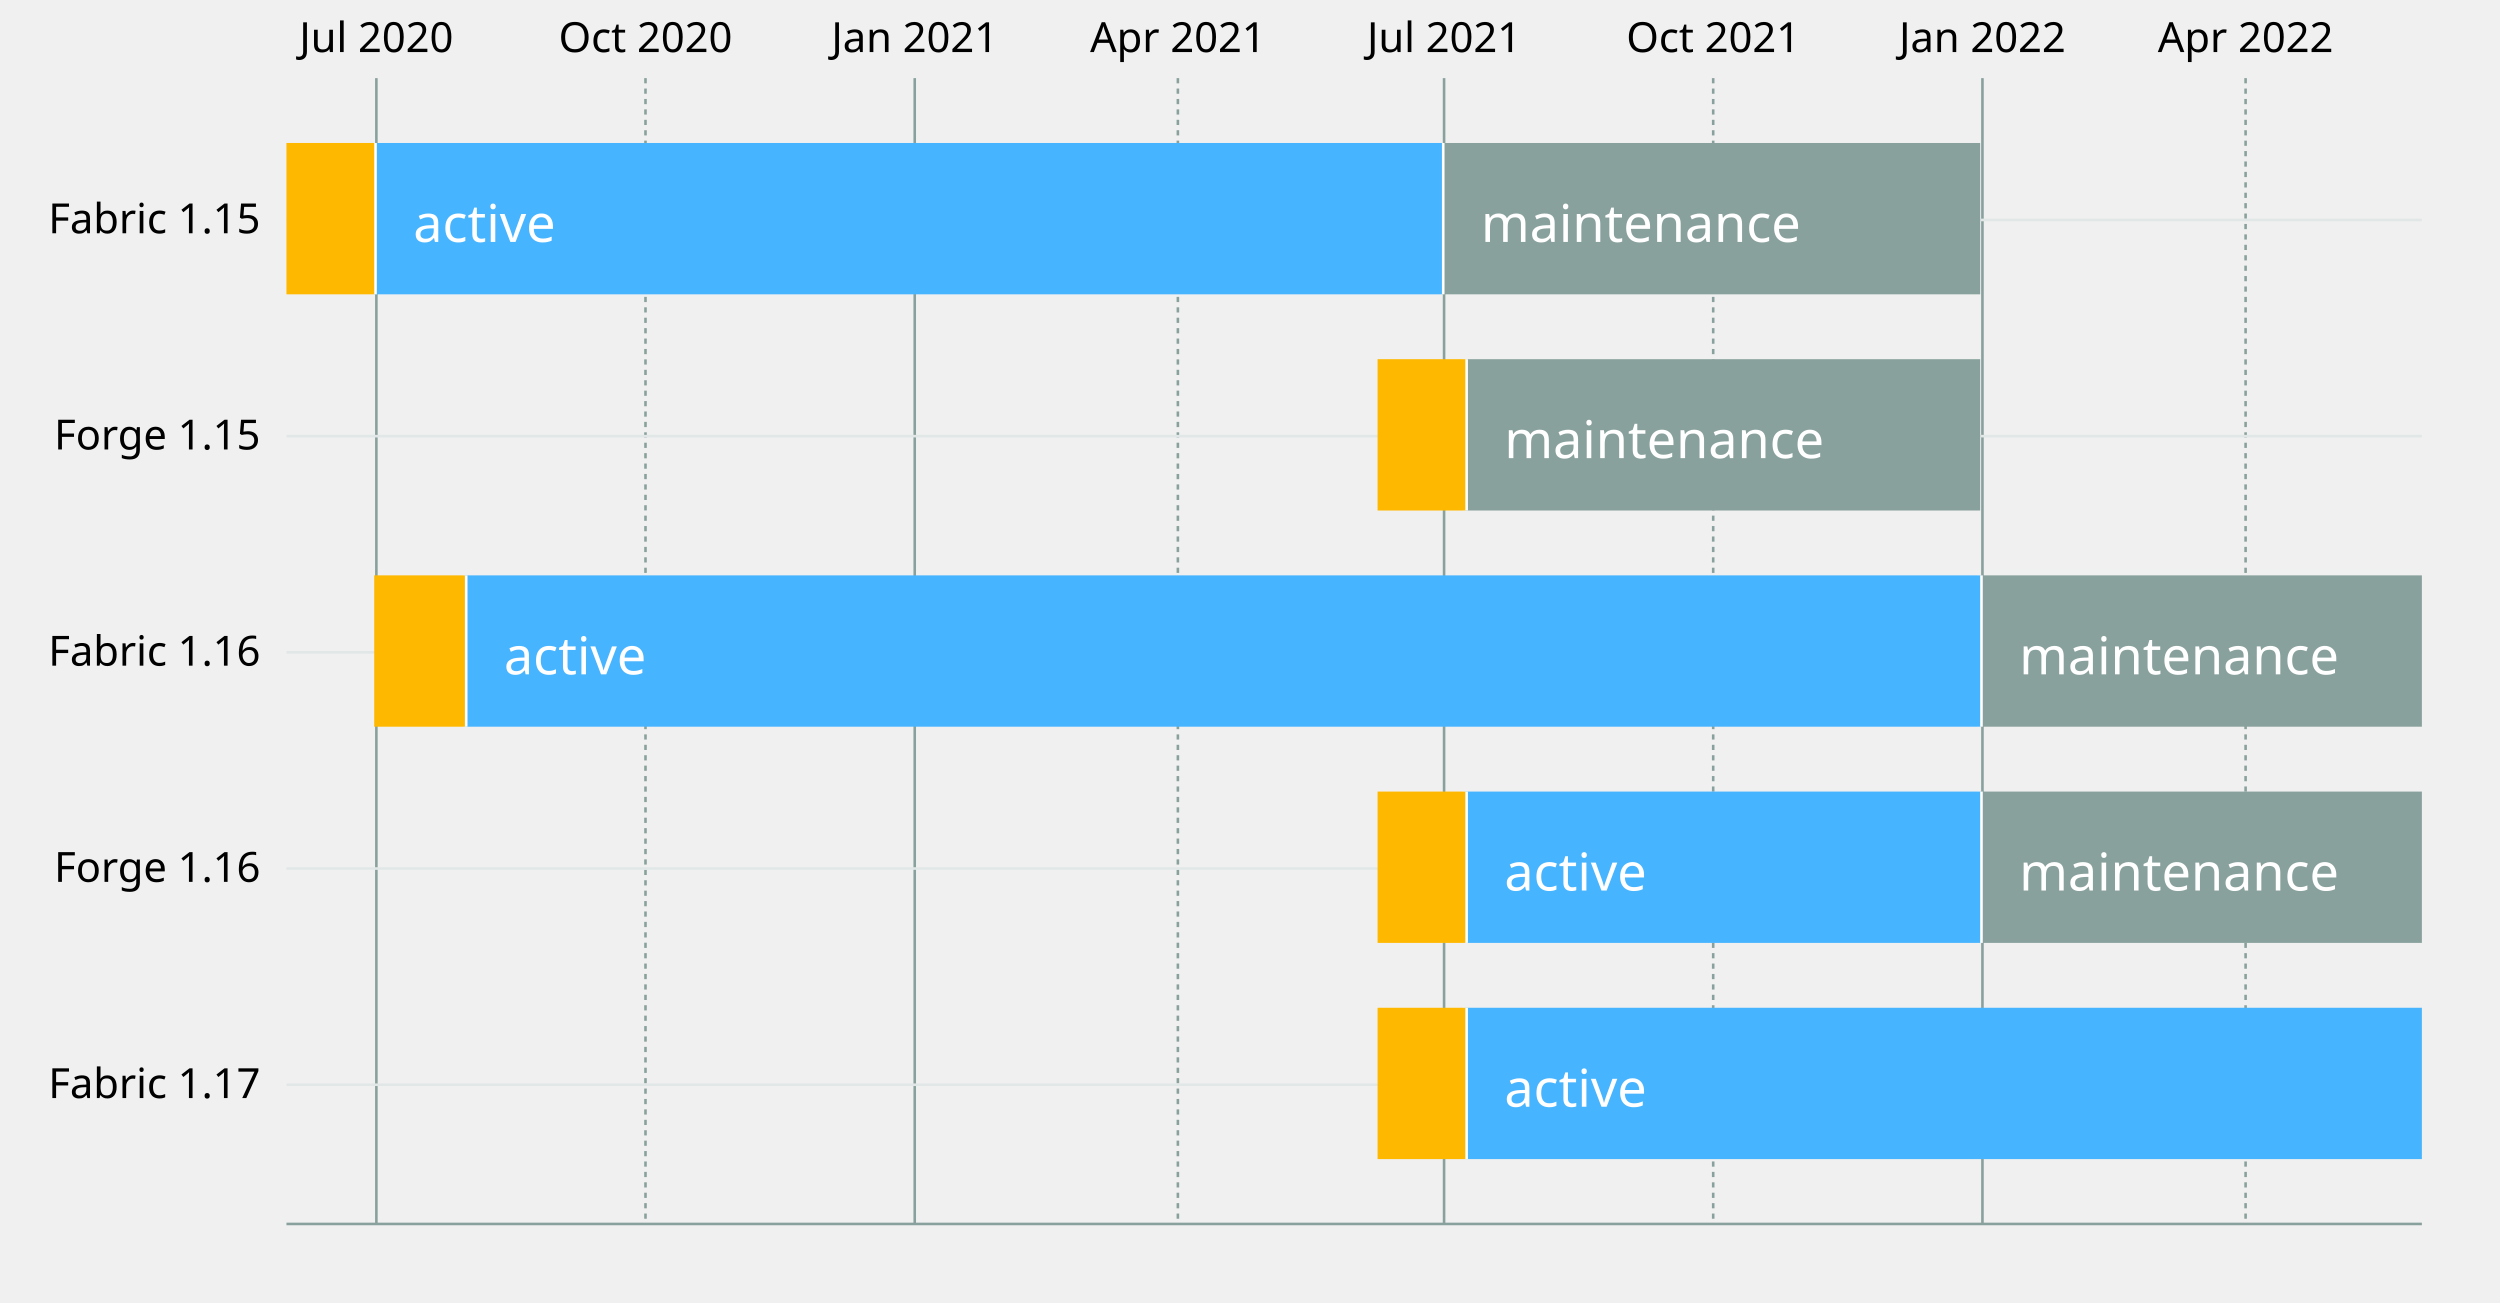
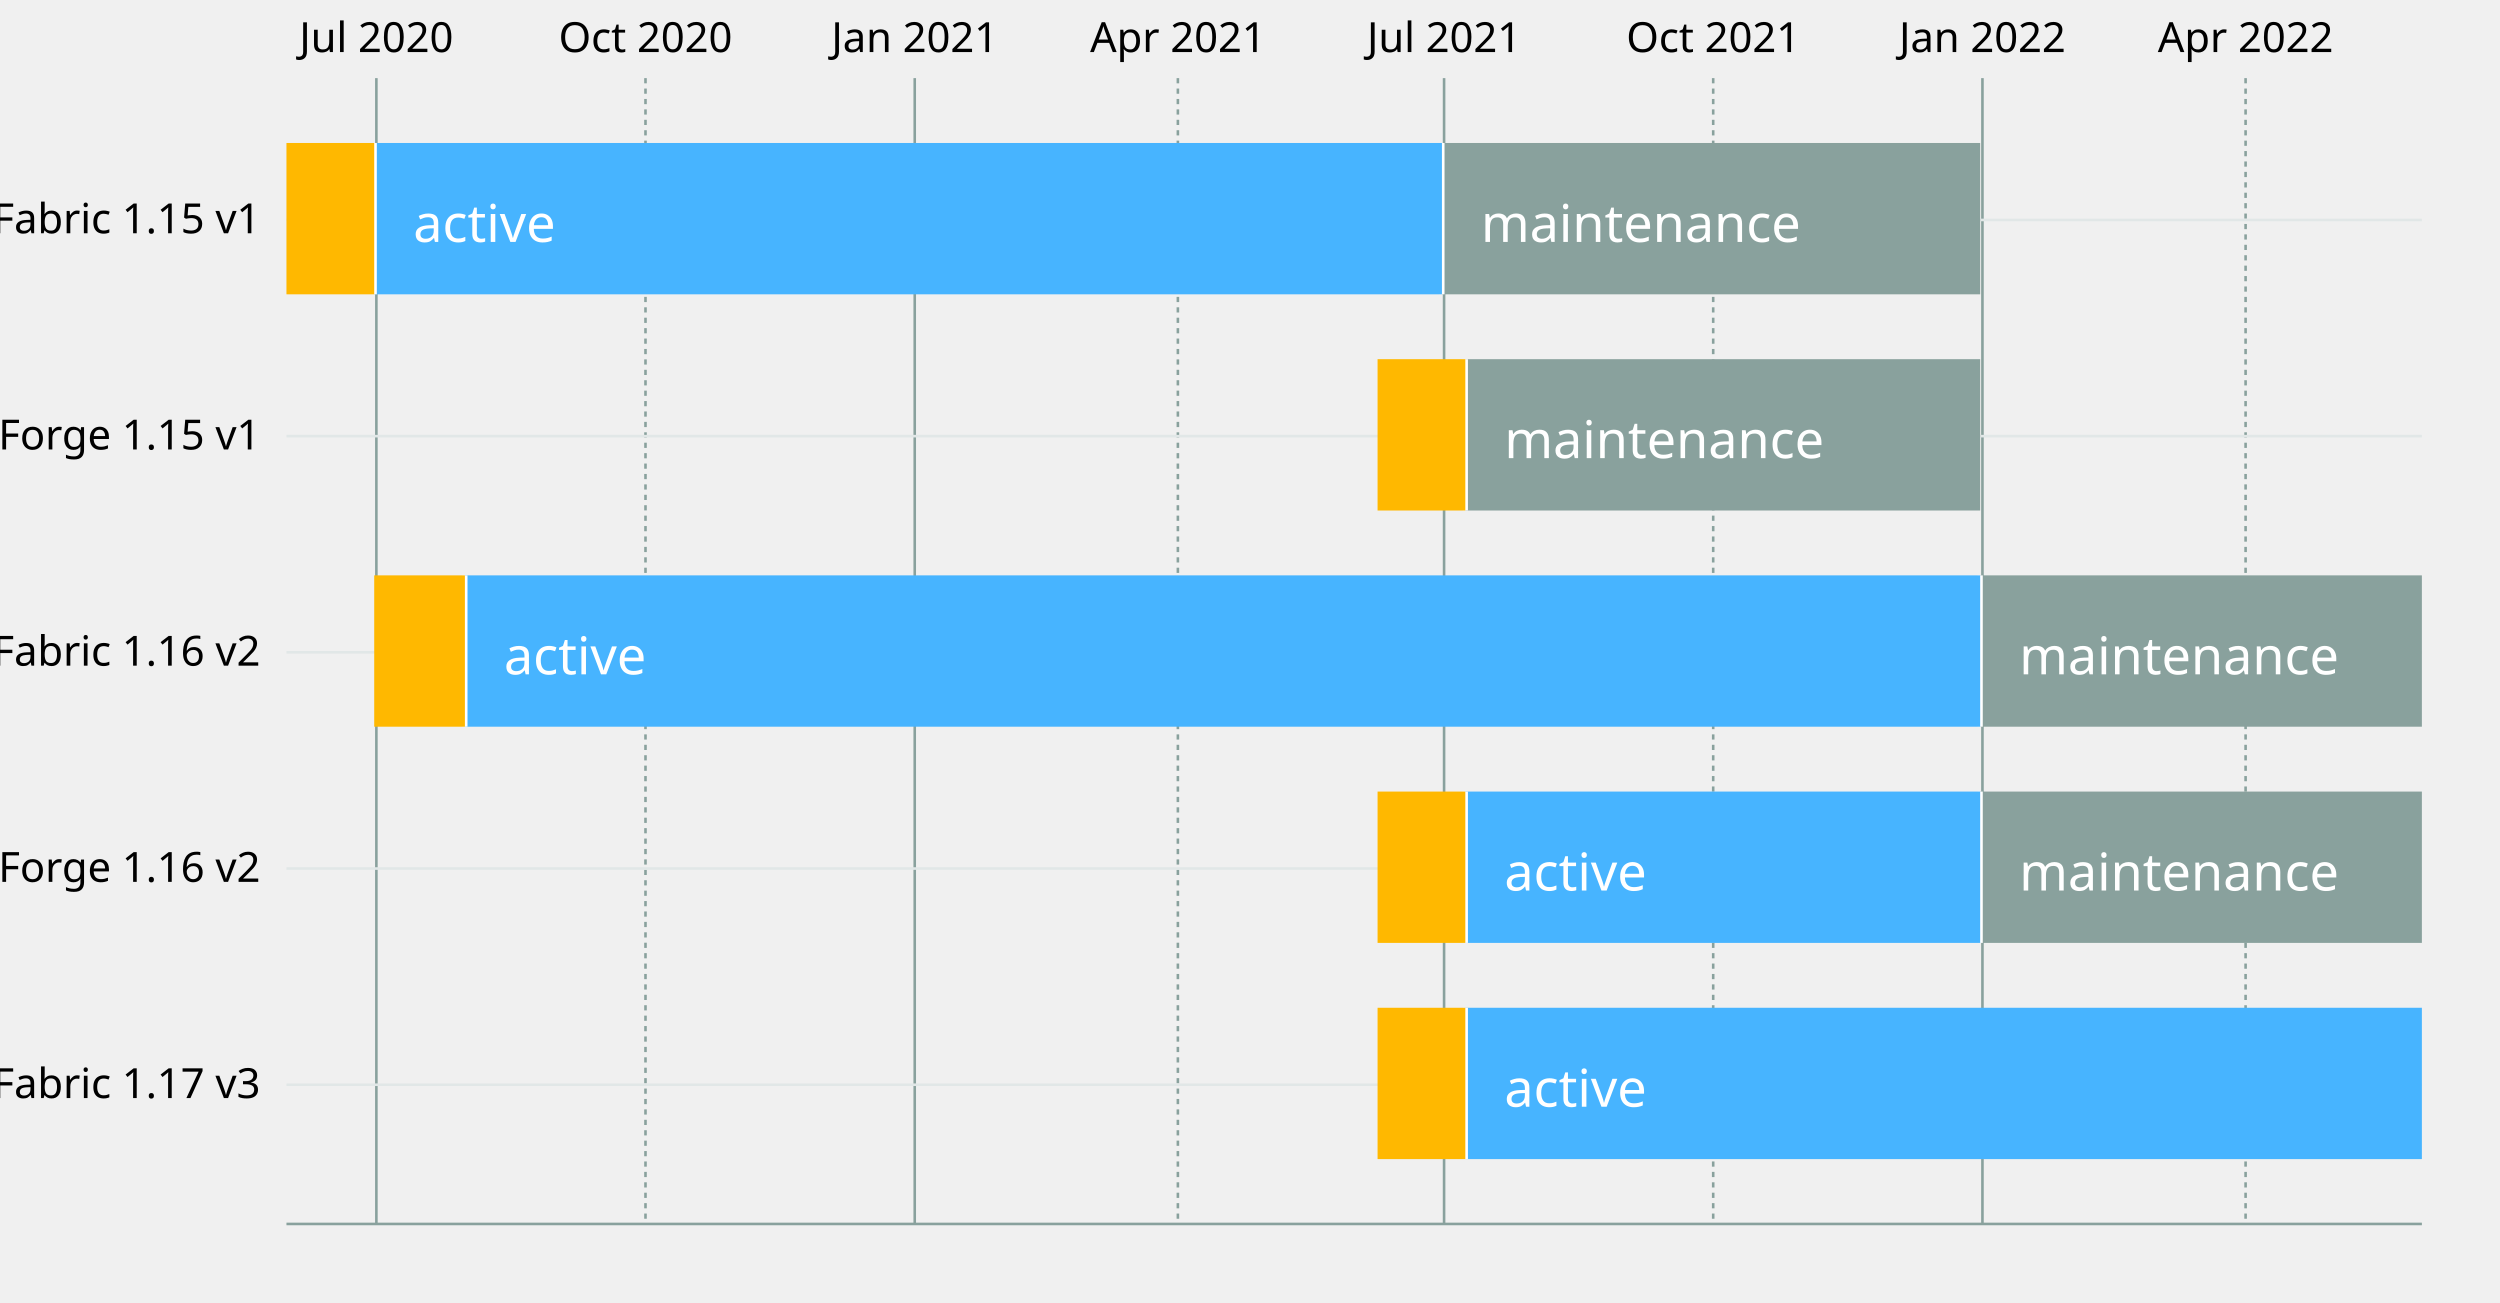
<svg xmlns="http://www.w3.org/2000/svg" width="960" height="500">
  <defs>
    <style type="text/css"> 
:root {
  background: #fff;
}
.current {
  fill: #2aa748;
}
.active {
  fill: #47b4ff;
}
.maintenance {
  fill: #89a19d;
}
.unstable {
  fill: #ffb800;
}
.bar-join {
  fill: #ffffff;
}
.bar-join.unstable, .bar-join.current {
  display: none;
}
.tick text {
  font: 16px sans-serif;
  fill: #000;
}
.axis--y .tick text {
  text-anchor: end;
}
.label {
  fill: #fff;
  font: 20px sans-serif;
  font-weight: 100;
  text-anchor: start;
  dominant-baseline: middle;
  text-transform: uppercase;
} </style>
  </defs>
  <g id="bar-container" transform="translate(110, 30)">
    <g class="axis axis--x" fill="none" font-size="10" font-family="sans-serif" text-anchor="middle">
      <g class="tick" opacity="1" transform="translate(34.02626,0)">
        <line stroke="#89a19d" y2="440" x1="0.5" x2="0.5" />
        <text fill="#000" y="0" x="0.5" dy="-10">Jul 2020</text>
      </g>
      <g class="tick" opacity="1" transform="translate(137.3687,0)">
        <line stroke="#89a19d" y2="440" x1="0.5" x2="0.5" stroke-dasharray="2,2" />
        <text fill="#000" y="0" x="0.5" dy="-10">Oct 2020</text>
      </g>
      <g class="tick" opacity="1" transform="translate(240.758,0)">
        <line stroke="#89a19d" y2="440" x1="0.5" x2="0.5" />
        <text fill="#000" y="0" x="0.5" dy="-10">Jan 2021</text>
      </g>
      <g class="tick" opacity="1" transform="translate(341.8071,0)">
        <line stroke="#89a19d" y2="440" x1="0.5" x2="0.5" stroke-dasharray="2,2" />
        <text fill="#000" y="0" x="0.5" dy="-10">Apr 2021</text>
      </g>
      <g class="tick" opacity="1" transform="translate(444.0263,0)">
        <line stroke="#89a19d" y2="440" x1="0.5" x2="0.5" />
        <text fill="#000" y="0" x="0.5" dy="-10">Jul 2021</text>
      </g>
      <g class="tick" opacity="1" transform="translate(547.3687,0)">
        <line stroke="#89a19d" y2="440" x1="0.5" x2="0.5" stroke-dasharray="2,2" />
        <text fill="#000" y="0" x="0.5" dy="-10">Oct 2021</text>
      </g>
      <g class="tick" opacity="1" transform="translate(650.758,0)">
        <line stroke="#89a19d" y2="440" x1="0.5" x2="0.5" />
        <text fill="#000" y="0" x="0.5" dy="-10">Jan 2022</text>
      </g>
      <g class="tick" opacity="1" transform="translate(751.8071,0)">
        <line stroke="#89a19d" y2="440" x1="0.5" x2="0.5" stroke-dasharray="2,2" />
        <text fill="#000" y="0" x="0.5" dy="-10">Apr 2022</text>
      </g>
    </g>
    <g class="axis axis--y" fill="none" font-size="10" font-family="sans-serif" text-anchor="start">
      <g class="tick" opacity="1" transform="translate(0,53.96226)">
        <line stroke="#e1e7e7" x2="820" y1="0.5" y2="0.5" />
-         <text fill="#000" x="0" y="0.5" dy="0.32em" dx="-10">  Fabric 1.15</text>
+         <text fill="#000" x="0" y="0.5" dy="0.32em" dx="-10">  Fabric 1.15 v1</text>
      </g>
      <g class="tick" opacity="1" transform="translate(0,136.9811)">
        <line stroke="#e1e7e7" x2="820" y1="0.5" y2="0.5" />
-         <text fill="#000" x="0" y="0.5" dy="0.32em" dx="-10">  Forge 1.15</text>
+         <text fill="#000" x="0" y="0.5" dy="0.32em" dx="-10">  Forge 1.15 v1</text>
      </g>
      <g class="tick" opacity="1" transform="translate(0,220)">
        <line stroke="#e1e7e7" x2="820" y1="0.5" y2="0.5" />
-         <text fill="#000" x="0" y="0.5" dy="0.32em" dx="-10">  Fabric 1.16</text>
+         <text fill="#000" x="0" y="0.5" dy="0.32em" dx="-10">  Fabric 1.16 v2</text>
      </g>
      <g class="tick" opacity="1" transform="translate(0,303.0189)">
        <line stroke="#e1e7e7" x2="820" y1="0.5" y2="0.5" />
-         <text fill="#000" x="0" y="0.5" dy="0.32em" dx="-10">  Forge 1.16</text>
+         <text fill="#000" x="0" y="0.5" dy="0.32em" dx="-10">  Forge 1.16 v2</text>
      </g>
      <g class="tick" opacity="1" transform="translate(0,386.0377)">
        <line stroke="#e1e7e7" x2="820" y1="0.5" y2="0.5" />
-         <text fill="#000" x="0" y="0.5" dy="0.32em" dx="-10">  Fabric 1.17</text>
+         <text fill="#000" x="0" y="0.5" dy="0.32em" dx="-10">  Fabric 1.17 v3</text>
      </g>
      <line y1="440" y2="440" x2="820" stroke="#89a19d" />
    </g>
    <g>
      <rect class="bar maintenance" x="443.699" y="24.906" width="206.685" height="58.113" />
      <rect class="bar-join maintenance" x="442.699" y="24.906" width="2" height="58.113" style="opacity: 1;" />
      <text class="label" x="458.699" y="55.962" style="opacity: 1;">maintenance</text>
    </g>
    <g>
      <rect class="bar active" x="33.699" y="24.906" width="410" height="58.113" />
      <rect class="bar-join active" x="32.699" y="24.906" width="2" height="58.113" style="opacity: 1;" />
      <text class="label" x="48.699" y="55.962" style="opacity: 1;">active</text>
    </g>
    <g>
      <rect class="bar unstable" x="0" y="24.906" width="33.699" height="58.113" />
      <rect class="bar-join unstable" x="-1" y="24.906" width="2" height="58.113" style="opacity: 0;" />
      <text class="label" x="15" y="55.962" style="opacity: 0;">unstable</text>
    </g>
    <g>
      <rect class="bar maintenance" x="452.685" y="107.925" width="197.699" height="58.113" />
      <rect class="bar-join maintenance" x="451.685" y="107.925" width="2" height="58.113" style="opacity: 1;" />
      <text class="label" x="467.685" y="138.981" style="opacity: 1;">maintenance</text>
    </g>
    <g>
      <rect class="bar unstable" x="418.986" y="107.925" width="33.699" height="58.113" />
      <rect class="bar-join unstable" x="417.986" y="107.925" width="2" height="58.113" style="opacity: 0;" />
      <text class="label" x="433.986" y="138.981" style="opacity: 0;">unstable</text>
    </g>
    <g>
      <rect class="bar maintenance" x="650.384" y="190.943" width="169.616" height="58.113" />
      <rect class="bar-join maintenance" x="649.384" y="190.943" width="2" height="58.113" style="opacity: 1;" />
      <text class="label" x="665.384" y="222" style="opacity: 1;">maintenance</text>
    </g>
    <g>
      <rect class="bar active" x="68.521" y="190.943" width="581.863" height="58.113" />
      <rect class="bar-join active" x="67.521" y="190.943" width="2" height="58.113" style="opacity: 1;" />
      <text class="label" x="83.521" y="222" style="opacity: 1;">active</text>
    </g>
    <g>
      <rect class="bar unstable" x="33.699" y="190.943" width="34.822" height="58.113" />
      <rect class="bar-join unstable" x="32.699" y="190.943" width="2" height="58.113" style="opacity: 0;" />
      <text class="label" x="48.699" y="222" style="opacity: 0;">unstable</text>
    </g>
    <g>
      <rect class="bar maintenance" x="650.384" y="273.962" width="169.616" height="58.113" />
      <rect class="bar-join maintenance" x="649.384" y="273.962" width="2" height="58.113" style="opacity: 1;" />
      <text class="label" x="665.384" y="305.019" style="opacity: 1;">maintenance</text>
    </g>
    <g>
      <rect class="bar active" x="452.685" y="273.962" width="197.699" height="58.113" />
      <rect class="bar-join active" x="451.685" y="273.962" width="2" height="58.113" style="opacity: 1;" />
      <text class="label" x="467.685" y="305.019" style="opacity: 1;">active</text>
    </g>
    <g>
      <rect class="bar unstable" x="418.986" y="273.962" width="33.699" height="58.113" />
      <rect class="bar-join unstable" x="417.986" y="273.962" width="2" height="58.113" style="opacity: 0;" />
      <text class="label" x="433.986" y="305.019" style="opacity: 0;">unstable</text>
    </g>
    <g>
      <rect class="bar active" x="452.685" y="356.981" width="367.315" height="58.113" />
      <rect class="bar-join active" x="451.685" y="356.981" width="2" height="58.113" style="opacity: 1;" />
      <text class="label" x="467.685" y="388.038" style="opacity: 1;">active</text>
    </g>
    <g>
      <rect class="bar unstable" x="418.986" y="356.981" width="33.699" height="58.113" />
      <rect class="bar-join unstable" x="417.986" y="356.981" width="2" height="58.113" style="opacity: 0;" />
      <text class="label" x="433.986" y="388.038" style="opacity: 0;">unstable</text>
    </g>
  </g>
</svg>
